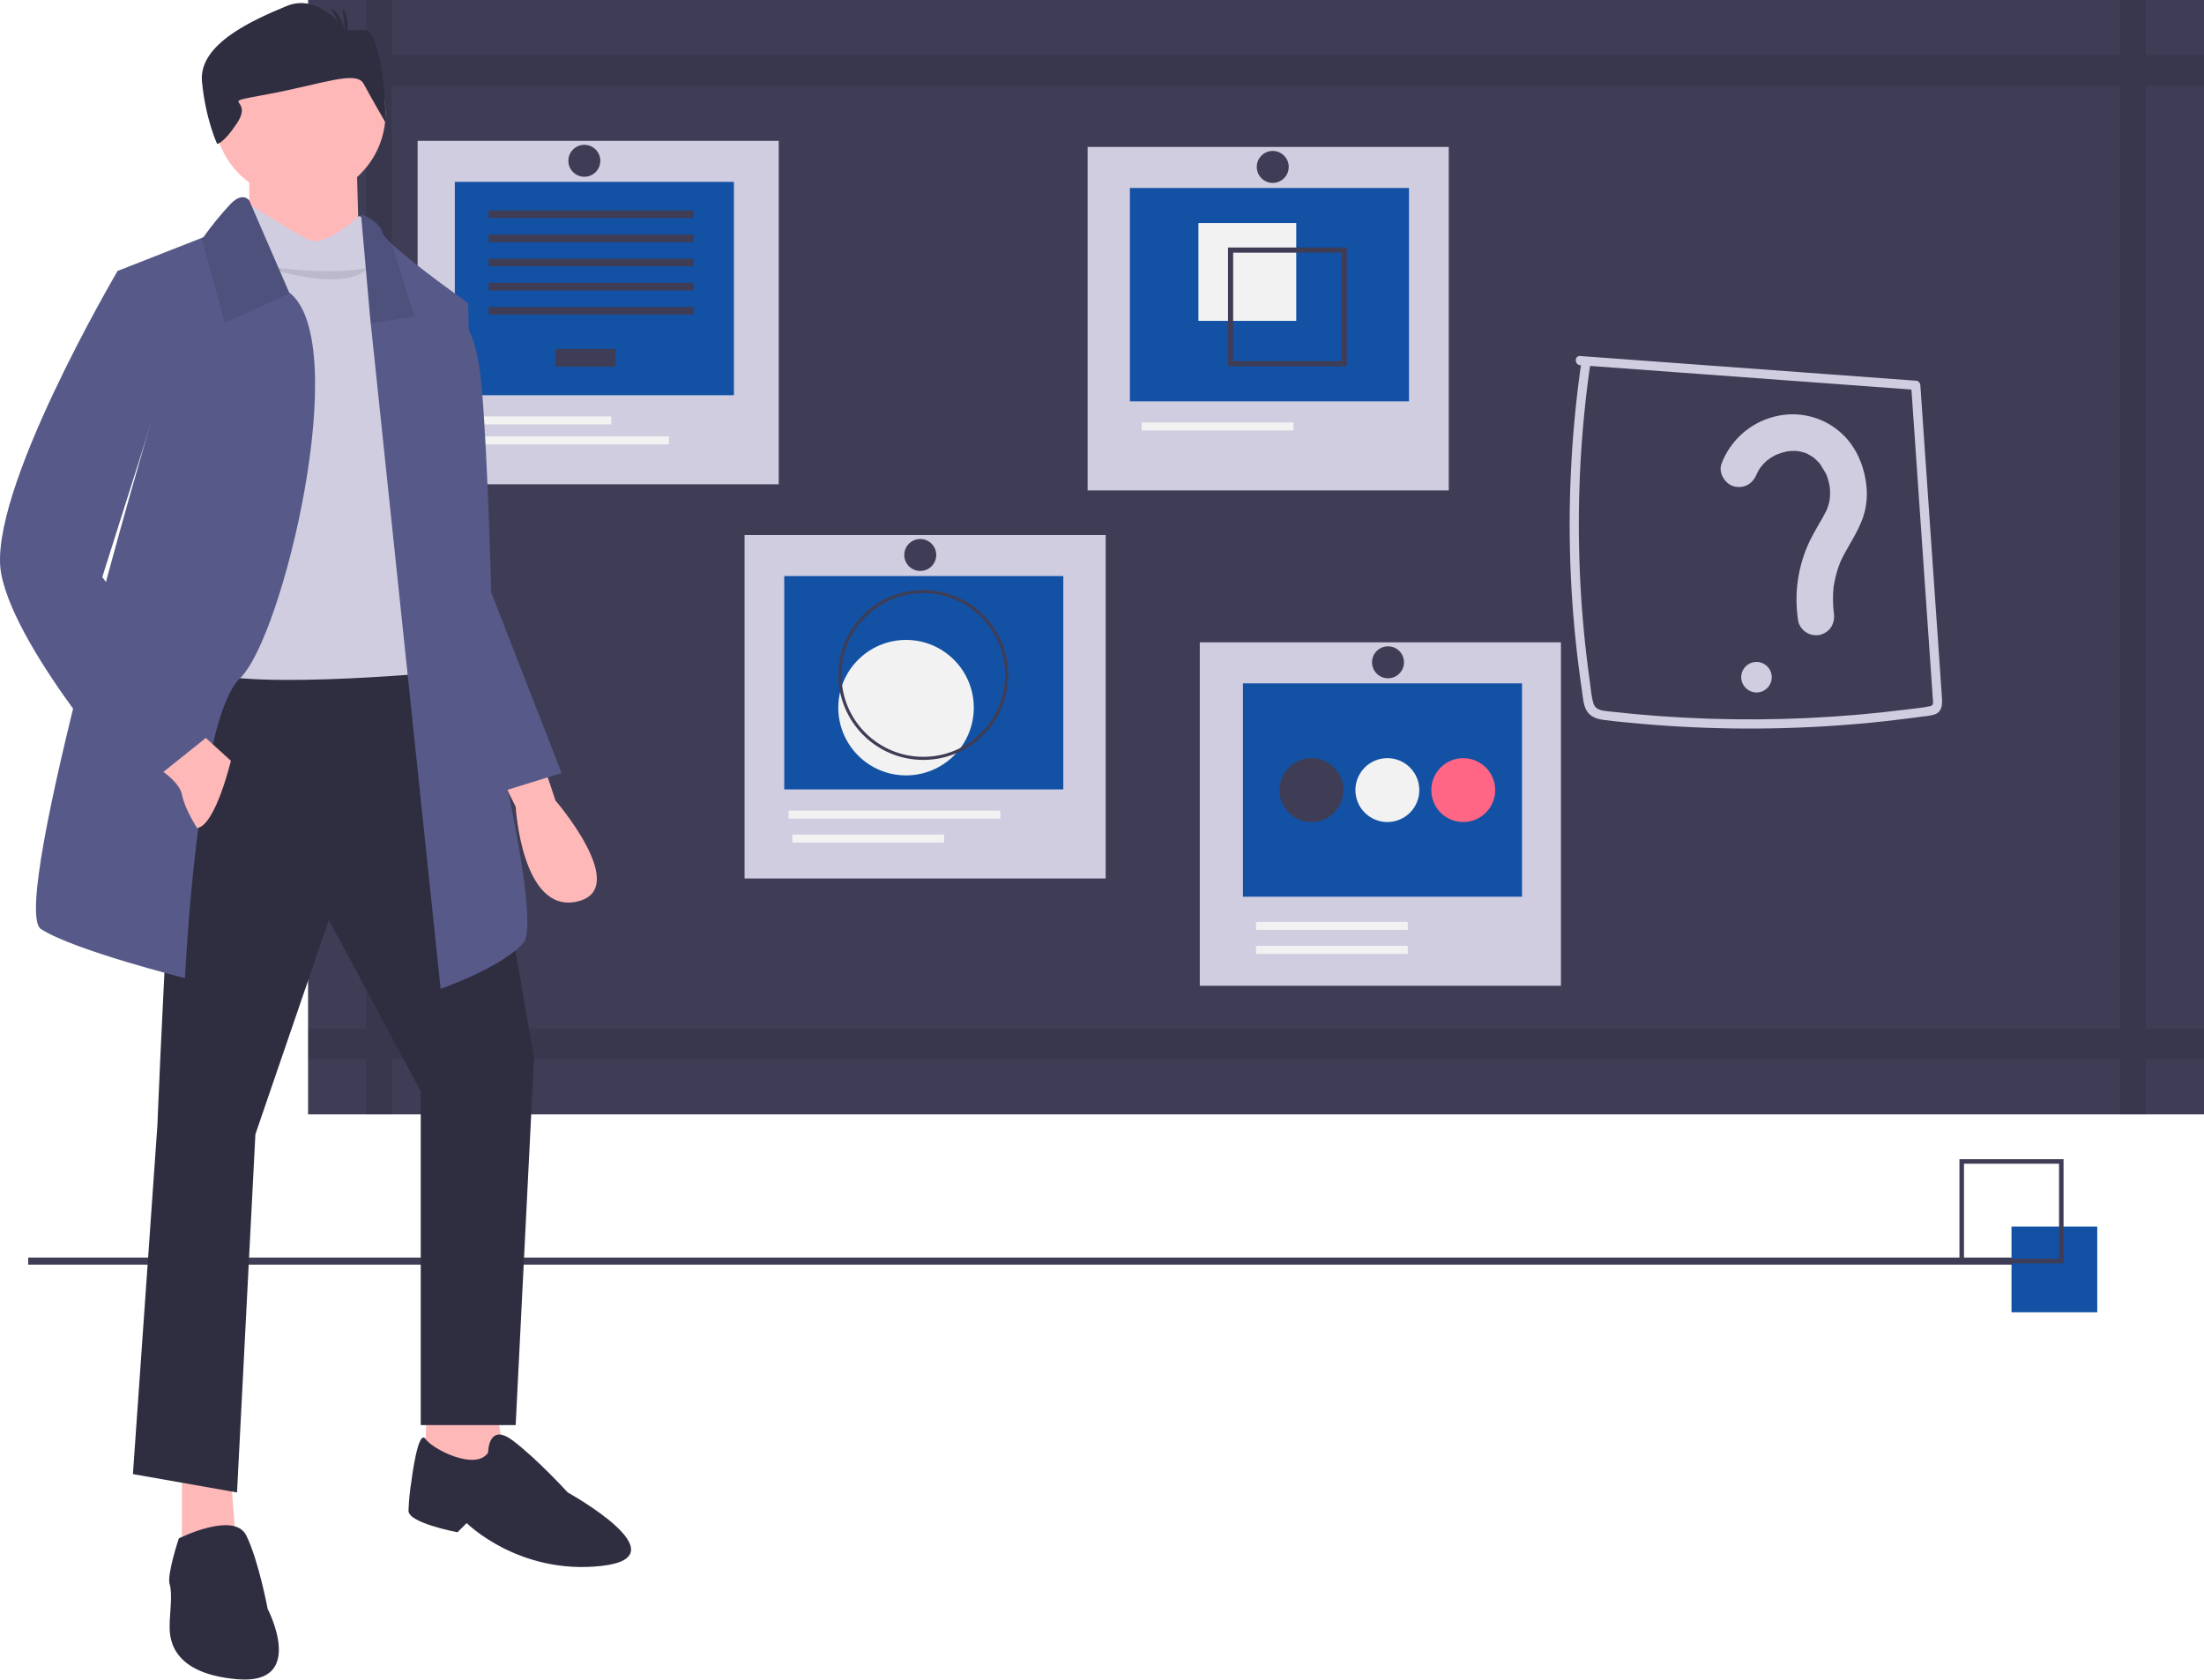
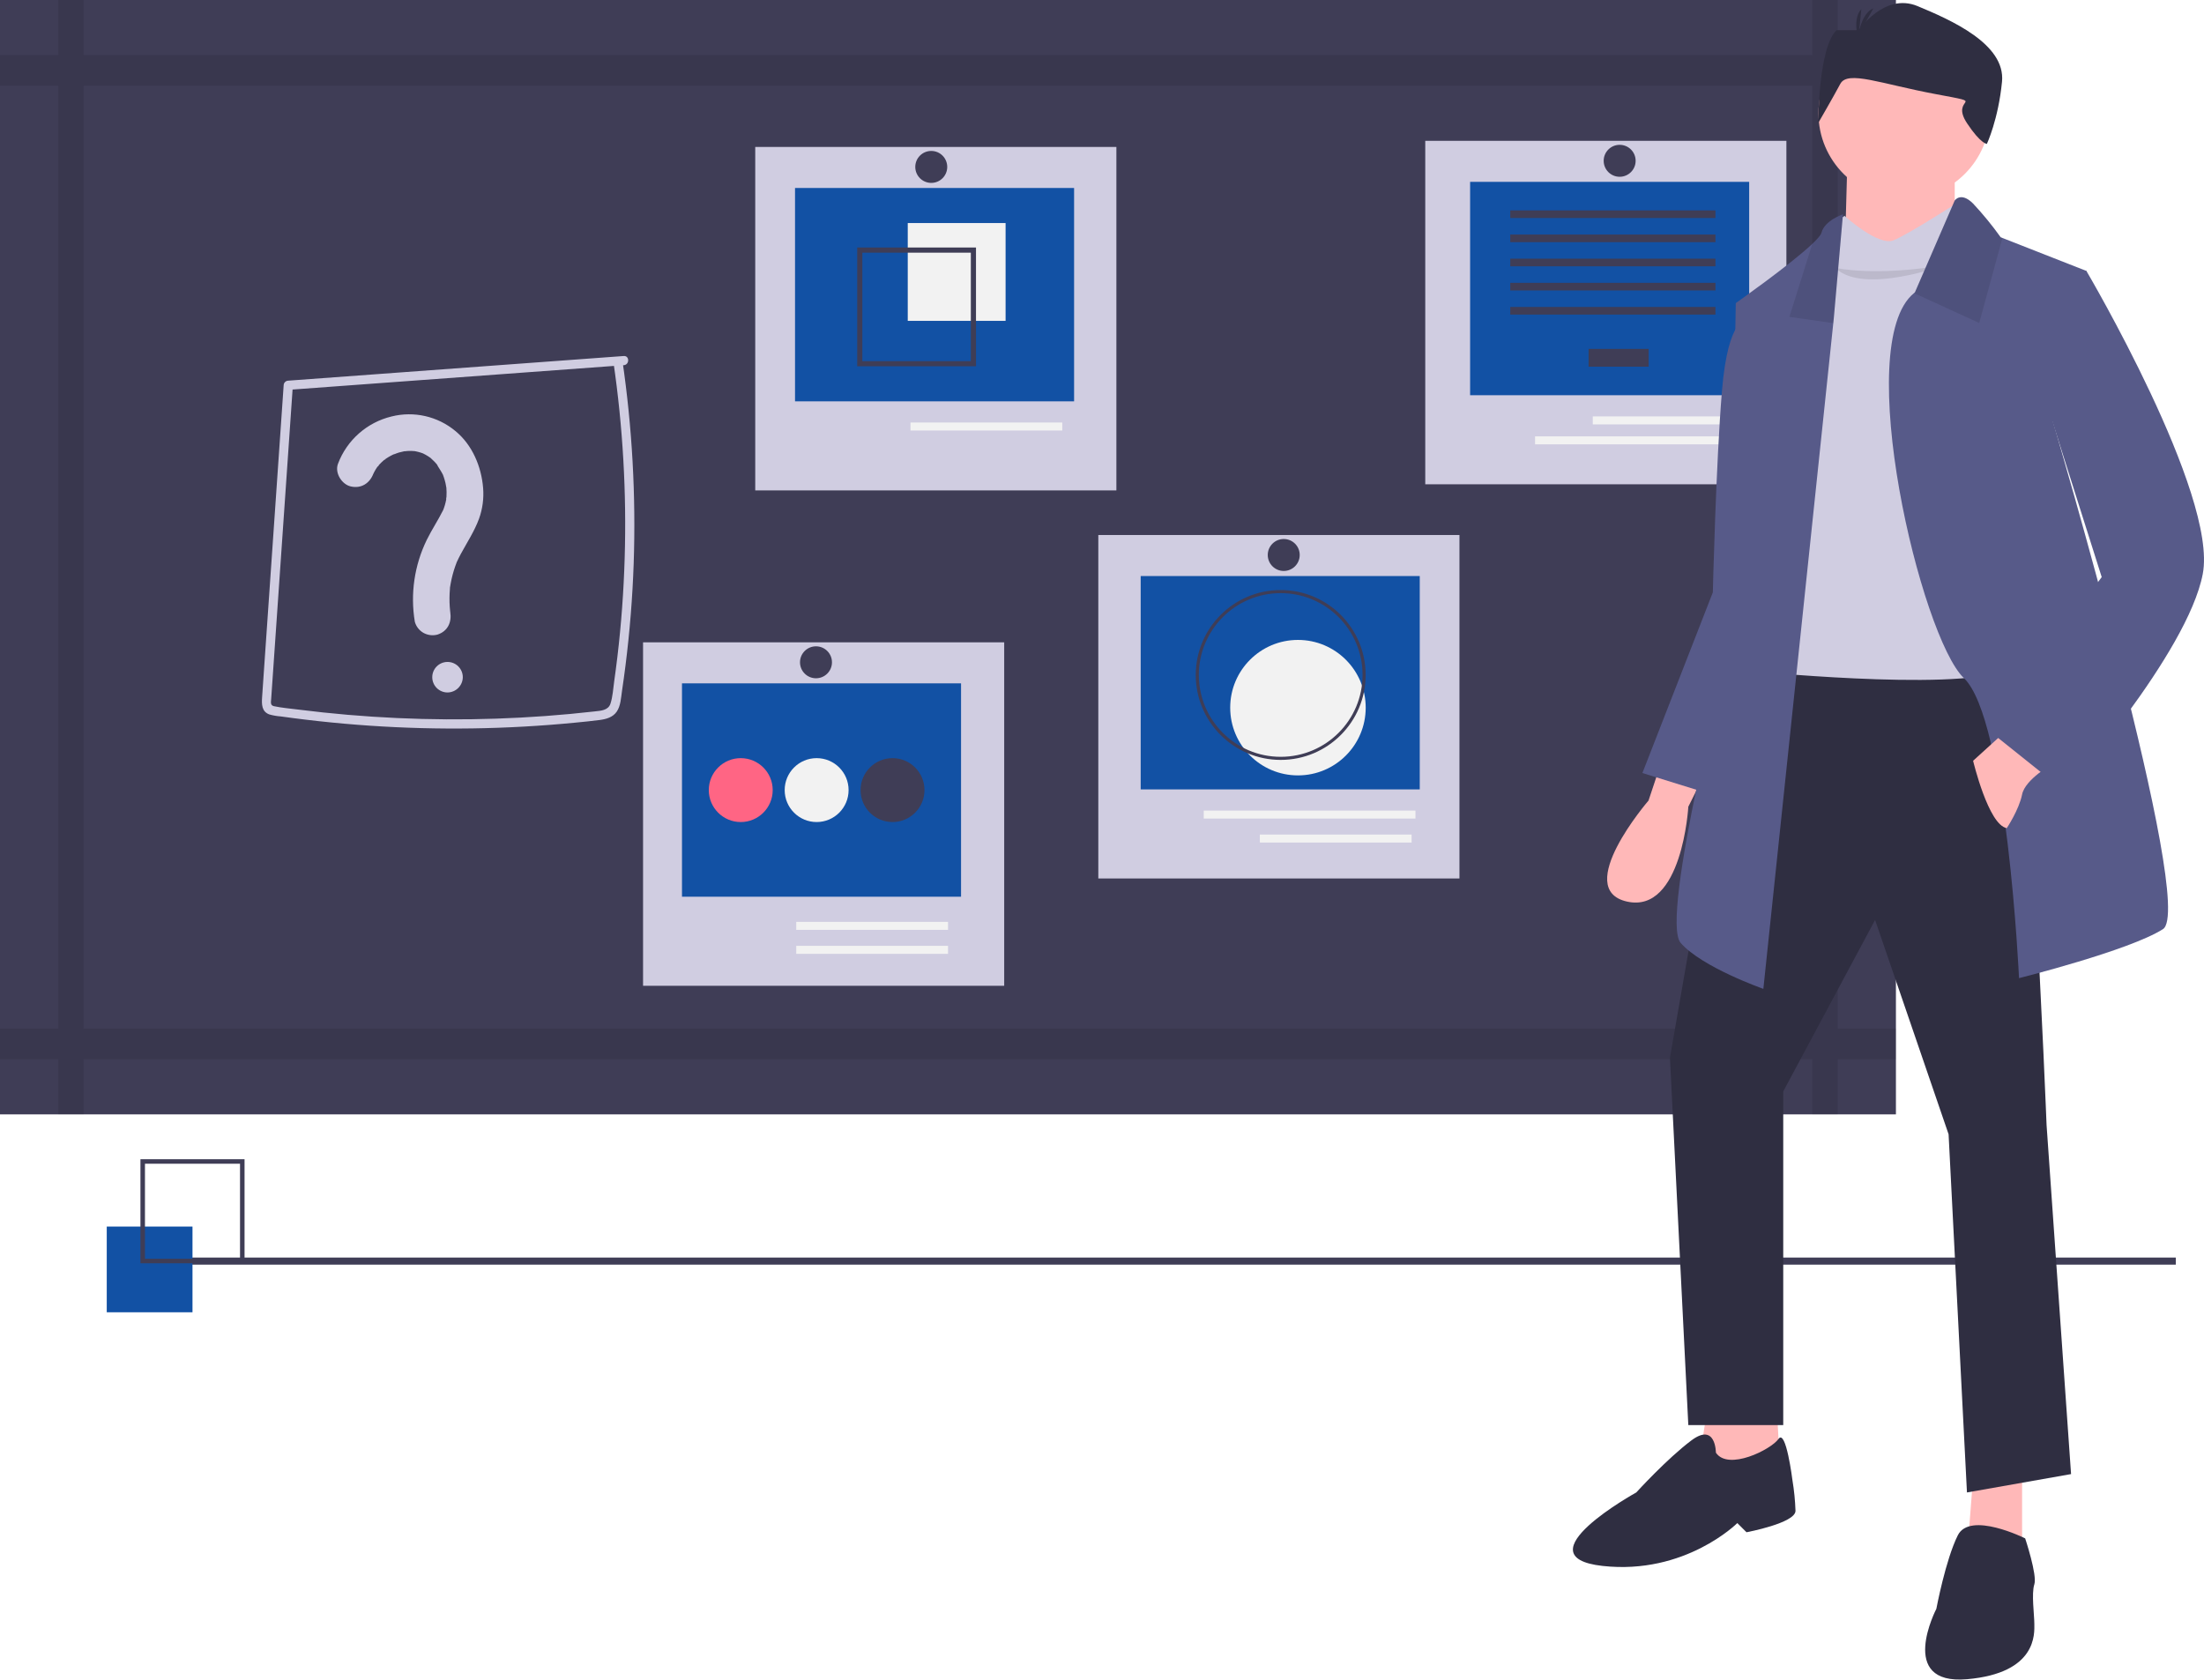
- <svg xmlns="http://www.w3.org/2000/svg" width="865.916" height="660" viewBox="0 0 865.916 660">
+ <svg xmlns="http://www.w3.org/2000/svg" id="prefix__undraw_quiz_nlyh" width="865.916" height="660" viewBox="0 0 865.916 660">
  <defs>
    <style>
            .prefix__cls-1{fill:#3f3d56}.prefix__cls-2{opacity:.1}.prefix__cls-3{fill:#d0cde1}.prefix__cls-4{fill:#1251a4}.prefix__cls-5{fill:#f2f2f2}.prefix__cls-7{fill:#ffb8b8}.prefix__cls-8{fill:#575a89}.prefix__cls-9{fill:#2f2e41}
        </style>
  </defs>
-   <g id="prefix__undraw_quiz_nlyh" transform="translate(121.038)">
-     <path id="prefix__Rectangle_44" d="M0 0H785.452V2.785H0z" class="prefix__cls-1" data-name="Rectangle 44" transform="translate(-109.962 494.17)" />
-     <path id="prefix__Rectangle_45" d="M0 0H744.877V437.904H0z" class="prefix__cls-1" data-name="Rectangle 45" />
-     <path id="prefix__Path_5895" d="M826.428 153.685v-12.03h-22.9V120h-9.959v21.655H114.413V120h-9.959v21.655h-22.9v12.03h22.9v370.534h-22.9v12.03h22.9V557.9h9.958v-21.651h679.153V557.9h9.958v-21.651h22.9v-12.03h-22.9V153.685zm-32.862 370.534H114.413V153.685h679.152z" class="prefix__cls-2" data-name="Path 5895" transform="translate(-81.551 -120)" />
-     <path id="prefix__Rectangle_46" d="M0 0H141.887V134.967H0z" class="prefix__cls-3" data-name="Rectangle 46" transform="translate(306.267 57.745)" />
-     <path id="prefix__Rectangle_47" d="M0 0H109.64V83.842H0z" class="prefix__cls-4" data-name="Rectangle 47" transform="translate(322.885 73.869)" />
-     <path id="prefix__Rectangle_48" d="M0 0H38.437V38.437H0z" class="prefix__cls-5" data-name="Rectangle 48" transform="translate(349.798 87.648)" />
-     <path id="prefix__Path_5896" d="M534.253 217.259v46.674h46.674v-46.674zm44.647 44.649h-42.622v-42.624H578.9z" class="prefix__cls-1" data-name="Path 5896" transform="translate(-172.827 -120)" />
-     <path id="prefix__Rectangle_49" d="M0 0H59.637V3.139H0z" class="prefix__cls-5" data-name="Rectangle 49" transform="translate(327.526 166.033)" />
-     <circle id="prefix__Ellipse_39" cx="6.278" cy="6.278" r="6.278" class="prefix__cls-1" data-name="Ellipse 39" transform="translate(372.725 59.315)" />
-     <path id="prefix__Rectangle_50" d="M0 0H141.887V134.967H0z" class="prefix__cls-3" data-name="Rectangle 50" transform="translate(350.344 252.409)" />
-     <path id="prefix__Rectangle_51" d="M0 0H109.64V83.842H0z" class="prefix__cls-4" data-name="Rectangle 51" transform="translate(367.296 268.532)" />
-     <path id="prefix__Rectangle_52" d="M0 0H59.637V3.139H0z" class="prefix__cls-5" data-name="Rectangle 52" transform="translate(372.41 362.266)" />
-     <path id="prefix__Rectangle_53" d="M0 0H59.637V3.139H0z" class="prefix__cls-5" data-name="Rectangle 53" transform="translate(372.41 371.682)" />
-     <circle id="prefix__Ellipse_40" cx="12.555" cy="12.555" r="12.555" class="prefix__cls-1" data-name="Ellipse 40" transform="translate(381.663 297.921)" />
-     <circle id="prefix__Ellipse_41" cx="12.555" cy="12.555" r="12.555" class="prefix__cls-5" data-name="Ellipse 41" transform="translate(411.478 297.921)" />
-     <circle id="prefix__Ellipse_42" cx="12.555" cy="12.555" r="12.555" data-name="Ellipse 42" transform="translate(441.293 297.921)" style="fill:#ff6584" />
-     <circle id="prefix__Ellipse_43" cx="6.278" cy="6.278" r="6.278" class="prefix__cls-1" data-name="Ellipse 43" transform="translate(418.013 253.978)" />
-     <path id="prefix__Rectangle_54" d="M0 0H141.887V134.967H0z" class="prefix__cls-3" data-name="Rectangle 54" transform="translate(171.483 210.238)" />
-     <path id="prefix__Rectangle_55" d="M0 0H109.64V83.842H0z" class="prefix__cls-4" data-name="Rectangle 55" transform="translate(187.079 226.362)" />
-     <circle id="prefix__Ellipse_44" cx="26.619" cy="26.619" r="26.619" class="prefix__cls-5" data-name="Ellipse 44" transform="translate(208.313 251.463)" />
-     <path id="prefix__Path_5897" d="M387.141 418.614a33.374 33.374 0 1 1 33.374-33.374 33.374 33.374 0 0 1-33.374 33.374zm0-65.534a32.16 32.16 0 1 0 32.16 32.16 32.16 32.16 0 0 0-32.16-32.16z" class="prefix__cls-1" data-name="Path 5897" transform="translate(-145.43 -120)" />
-     <path id="prefix__Rectangle_56" d="M0 0H59.637V3.139H0z" class="prefix__cls-5" data-name="Rectangle 56" transform="translate(190.274 327.943)" />
-     <path id="prefix__Rectangle_57" d="M0 0H83.177V3.139H0z" class="prefix__cls-5" data-name="Rectangle 57" transform="translate(188.771 318.526)" />
-     <circle id="prefix__Ellipse_45" cx="6.278" cy="6.278" r="6.278" class="prefix__cls-1" data-name="Ellipse 45" transform="translate(234.24 211.807)" />
-     <path id="prefix__Rectangle_58" d="M0 0H141.887V134.967H0z" class="prefix__cls-3" data-name="Rectangle 58" transform="translate(43.031 55.34)" />
-     <path id="prefix__Rectangle_59" d="M0 0H109.64V83.842H0z" class="prefix__cls-4" data-name="Rectangle 59" transform="translate(57.655 71.463)" />
-     <path id="prefix__Rectangle_60" d="M0 0H23.587V6.99H0z" class="prefix__cls-1" data-name="Rectangle 60" transform="translate(97.155 137.099)" />
-     <path id="prefix__Rectangle_61" d="M0 0H80.617V2.996H0z" class="prefix__cls-1" data-name="Rectangle 61" transform="translate(70.905 82.679)" />
-     <path id="prefix__Rectangle_62" d="M0 0H80.617V2.996H0z" class="prefix__cls-1" data-name="Rectangle 62" transform="translate(70.905 92.165)" />
-     <path id="prefix__Rectangle_63" d="M0 0H80.617V2.996H0z" class="prefix__cls-1" data-name="Rectangle 63" transform="translate(70.905 101.651)" />
-     <path id="prefix__Rectangle_64" d="M0 0H80.617V2.996H0z" class="prefix__cls-1" data-name="Rectangle 64" transform="translate(70.905 111.137)" />
-     <path id="prefix__Rectangle_65" d="M0 0H80.617V2.996H0z" class="prefix__cls-1" data-name="Rectangle 65" transform="translate(70.905 120.623)" />
-     <path id="prefix__Rectangle_66" d="M0 0H59.637V3.139H0z" class="prefix__cls-5" data-name="Rectangle 66" transform="translate(59.469 163.627)" />
-     <path id="prefix__Rectangle_67" d="M0 0H83.177V3.139H0z" class="prefix__cls-5" data-name="Rectangle 67" transform="translate(58.598 171.474)" />
-     <circle id="prefix__Ellipse_46" cx="6.278" cy="6.278" r="6.278" class="prefix__cls-1" data-name="Ellipse 46" transform="translate(102.263 56.909)" />
-     <path id="prefix__Path_5898" d="M736.341 263.51l102.759 7.55 29.06 2.135-1.8-1.8 5.457 78.941 2.729 39.47c.11 1.595.223 3.189.331 4.784.089 1.326.454 2.6-1.116 2.931-3.123.651-6.375.922-9.539 1.321q-9.647 1.217-19.337 2.049a490.067 490.067 0 0 1-77.7.487q-9.7-.71-19.361-1.808c-2.4-.272-5.37-.374-6.245-3.061-.9-2.77-1.057-5.919-1.465-8.794q-2.725-19.208-3.714-38.614a443.058 443.058 0 0 1 2.73-77.258q.581-4.707 1.269-9.4c.331-2.272-3.146-3.253-3.48-.959a446.738 446.738 0 0 0-4.459 80q.7 20.072 3.214 40.026.636 5.04 1.381 10.065c.4 2.666.494 5.809 2.08 8.1 1.531 2.21 4.1 2.919 6.627 3.256 3.215.429 6.452.736 9.679 1.051a489.831 489.831 0 0 0 80.634 1.193q10.142-.687 20.25-1.794 4.979-.546 9.946-1.194 2.431-.317 4.86-.656a22.371 22.371 0 0 0 4.467-.778c3.041-1.1 3.04-4.029 2.851-6.763l-.7-10.167-1.406-20.333-5.664-81.931-.7-10.167a1.858 1.858 0 0 0-1.8-1.8L765.4 262.036l-29.06-2.135c-2.317-.17-2.306 3.44 0 3.609z" class="prefix__cls-3" data-name="Path 5898" transform="translate(-236.542 -120)" />
-     <path id="prefix__Path_5899" d="M780.378 306.118c.519-1.378-.786 1.59-.131.277.174-.349.337-.7.521-1.045a19.933 19.933 0 0 1 1.22-1.982c.443-.634 1.116-.879-.194.224a9.444 9.444 0 0 0 .76-.881 22.2 22.2 0 0 1 1.952-1.892c.495-.425 1.431-.786-.244.154.331-.186.639-.464.955-.677q.974-.655 2.008-1.212.517-.279 1.047-.532c.6-.287 1.6-.385-.29.1.811-.208 1.6-.591 2.407-.822q1.034-.294 2.091-.494c.629-.119 1.772-.029-.378.02.384-.009.778-.083 1.162-.109a21.942 21.942 0 0 1 2.329-.035c.388.015.773.053 1.161.077 1.287.077-1.947-.357 0 .014a19.661 19.661 0 0 1 2.259.57 8.61 8.61 0 0 0 1.105.388l-1-.43q.367.16.728.334a20.085 20.085 0 0 1 2.08 1.163c.334.213.653.445.98.668 1.027.7-1.377-1.176.08.1q.741.65 1.422 1.365.409.429.795.879c.433.5.764 1.426-.139-.226.827 1.511 1.86 2.882 2.639 4.441.664 1.329-.605-1.651-.1-.252.136.377.282.75.411 1.13q.385 1.141.665 2.314c.187.783.278 1.583.45 2.366-.473-2.157-.127-.909-.081-.323q.064.8.077 1.6.016 1-.049 2c-.025.391-.113.806-.108 1.2-.027-2.025.147-1.016.021-.336a22.673 22.673 0 0 1-.56 2.334q-.172.577-.374 1.143-.18.5-.38 1 .582-1.355.093-.258c-1.993 3.987-4.477 7.7-6.437 11.7a53.4 53.4 0 0 0-4.68 32.162 7.222 7.222 0 0 0 3.317 4.314 7.371 7.371 0 0 0 5.562.728c4.069-1.317 5.668-4.869 5.041-8.879-.221-1.413.116 1.26-.029-.163-.062-.61-.124-1.219-.167-1.831q-.129-1.834-.105-3.674.02-1.576.152-3.148a9.327 9.327 0 0 1 .19-1.829s-.232 1.451-.075.618c.065-.344.111-.692.173-1.036a44.584 44.584 0 0 1 1.792-6.854c.173-.5.363-.986.545-1.478.482-1.3-.5 1.044.081-.215.52-1.123 1.057-2.231 1.649-3.318 2.485-4.565 5.3-8.842 7.106-13.752a28.855 28.855 0 0 0 1.6-12.03c-.67-8.419-4.239-16.96-10.892-22.411a28.408 28.408 0 0 0-25.1-5.719 30.007 30.007 0 0 0-21.041 18.62c-1.333 3.54 1.479 8.068 5.041 8.879 4.106.935 7.452-1.251 8.879-5.041z" class="prefix__cls-3" data-name="Path 5899" transform="translate(-211.15 -120)" />
-     <path id="prefix__Path_5900" d="M805.6 392.116a6 6 0 1 0-6-6 6.068 6.068 0 0 0 6 6z" class="prefix__cls-3" data-name="Path 5900" transform="translate(-236.542 -120)" />
-     <path id="prefix__Rectangle_68" d="M0 0H33.685V33.685H0z" class="prefix__cls-4" data-name="Rectangle 68" transform="translate(669.251 481.99)" />
-     <path id="prefix__Path_5901" d="M134.574 616.426h40.9v-40.9h-40.9zm39.125-1.778h-37.346V577.3H173.7z" class="prefix__cls-1" data-name="Path 5901" transform="translate(514.225 -120)" />
-     <g id="prefix__Group_583" data-name="Group 583" transform="translate(-121.038 1.203)">
-       <path id="prefix__Path_5902" d="M900.8 420.156l4.812 14.436s30.076 34.888 8.421 39.7S889.968 437 889.968 437l-6.015-12.03z" class="prefix__cls-7" data-name="Path 5902" transform="translate(-687.37 -121.203)" />
-       <path id="prefix__Path_5903" d="M908.635 245.717s7.218-1.2 9.624 27.67 3.609 79.4 3.609 79.4l27.67 70.979-34.888 10.827-16.842-80.6z" class="prefix__cls-8" data-name="Path 5903" transform="translate(-728.895 -121.203)" />
-       <path id="prefix__Path_5904" d="M866.785 555.2l3.609 22.858h-32.482l1.2-22.858z" class="prefix__cls-7" data-name="Path 5904" transform="translate(-671.405 -1.203)" />
-       <path id="prefix__Path_5905" d="M963.026 580.463l2.407 31.279-21.655 2.406v-36.091z" class="prefix__cls-7" data-name="Path 5905" transform="translate(-872.31 -1.203)" />
-       <path id="prefix__Path_5906" d="M1038.561 376.847l27.67 158.8-7.218 144.364h-37.294v-131.13l-36.091-67.37-28.872 84.212-7.218 140.755-40.9-7.218 9.621-137.146s7.218-182.861 14.436-185.267 105.866 0 105.866 0z" class="prefix__cls-9" data-name="Path 5906" transform="translate(-856.415 -121.203)" />
-       <path id="prefix__Path_5907" d="M901.791 690.839s0-12.03 9.624-4.812 21.655 20.451 21.655 20.451 45.715 25.264 13.233 28.873-52.933-16.842-52.933-16.842l-3.609 3.609s-19.248-3.609-19.248-8.421a92.885 92.885 0 0 1 1.2-12.03s2.53-20.406 5.476-16.218 19.79 12.608 24.602 5.39z" class="prefix__cls-9" data-name="Path 5907" transform="translate(-710.021 -121.203)" />
-       <path id="prefix__Path_5908" d="M1012.7 724.523s21.655-10.827 26.467-1.2 8.421 28.873 8.421 28.873 15.643 30.076-12.028 27.67-26.467-18.046-26.467-21.655 1.2-12.03 0-15.639 3.607-18.049 3.607-18.049z" class="prefix__cls-9" data-name="Path 5908" transform="translate(-942.435 -121.203)" />
-       <circle id="prefix__Ellipse_47" cx="33.685" cy="33.685" r="33.685" class="prefix__cls-7" data-name="Ellipse 47" transform="translate(84.1 9.624)" />
-       <path id="prefix__Path_5909" d="M937.763 60.753l1.2 43.309-43.309-3.609v-39.7z" class="prefix__cls-7" data-name="Path 5909" transform="translate(-797.722 -1.203)" />
-       <path id="prefix__Path_5910" d="M964.88 198.8s20.451 13.233 26.467 15.639 19.248-9.624 19.248-9.624 3.609 2.406 3.609 4.812 2.406 12.03 2.406 12.03l28.87 95.039-2.406 67.37s-87.821 8.421-97.446-2.406 4.812-166.018 4.812-166.018z" class="prefix__cls-3" data-name="Path 5910" transform="translate(-869.349 -121.203)" />
-       <path id="prefix__Path_5911" d="M973.6 224.062s32.482 12.03 43.309 1.2c.003.003-15.636 3.612-43.309-1.2z" class="prefix__cls-2" data-name="Path 5911" transform="translate(-872.059 -121.203)" />
-       <path id="prefix__Path_5912" d="M996.669 485.12c13.233 8.421 56.542 19.249 56.542 19.249s4.728-101.837 21.655-117.9c16.83-15.988 44.308-131.251 19.6-151.293a3.692 3.692 0 0 0-.349-.289l-15.642-36.087s-2.406-3.609-7.218 1.2a131.371 131.371 0 0 0-10.827 13.233l-.686.277-33 12.957 13.233 58.949S983.429 476.7 996.669 485.12z" class="prefix__cls-8" data-name="Path 5912" transform="translate(-980.537 -121.203)" />
-       <path id="prefix__Path_5913" d="M1004.53 213.512l9.107 33.408 25.613-11.742a3.71 3.71 0 0 0-.349-.289l-15.639-36.089s-2.406-3.609-7.218 1.2a131.36 131.36 0 0 0-10.827 13.233z" class="prefix__cls-2" data-name="Path 5913" transform="translate(-925.329 -121.203)" />
-       <path id="prefix__Path_5914" d="M911.251 204.212l3.609 40.9.192 1.865 27.477 261.6s24.061-8.421 32.482-18.046-19.248-116.691-19.248-116.691l-2.406-134.74s-21.342-15.026-30.064-23.279c-2.045-1.925-3.393-3.477-3.621-4.391-1.203-4.812-8.421-7.218-8.421-7.218z" class="prefix__cls-8" data-name="Path 5914" transform="translate(-769.406 -121.203)" />
-       <path id="prefix__Path_5915" d="M955.553 204.212l3.609 40.9.192 1.865 17.252-2.466-9.006-28.69c-2.045-1.925-3.393-3.477-3.621-4.391-1.208-4.812-8.426-7.218-8.426-7.218z" class="prefix__cls-2" data-name="Path 5915" transform="translate(-813.708 -121.203)" />
-       <path id="prefix__Path_5916" d="M1045.782 406.923l13.233 12.03s-6.015 25.264-13.233 26.467c0 0-4.812-7.218-6.015-13.233s-12.03-12.03-12.03-12.03z" class="prefix__cls-7" data-name="Path 5916" transform="translate(-968.301 -121.203)" />
-       <path id="prefix__Path_5917" d="M1095.594 224.062l-15.639 2.406s-51.73 87.821-45.715 119.1 54.136 85.415 54.136 85.415l30.076-24.061-44.512-60.152 22.855-72.181z" class="prefix__cls-8" data-name="Path 5917" transform="translate(-1033.752 -121.203)" />
-       <path id="prefix__Path_5918" d="M1039.164 168.3s0-29.707-7.219-36.458h-8.663s-10.107-14.853-23.1-9.452-34.651 14.853-33.207 29.707 5.947 24.45 5.947 24.45 2.406 0 7.769-8.075c7.166-10.79-9.385-7.427 12.272-11.477s34.651-9.452 37.538-4.051 8.663 15.356 8.663 15.356z" class="prefix__cls-9" data-name="Path 5918" transform="translate(-887.619 -121.203)" />
-       <path id="prefix__Path_5919" d="M988.548 133.854s-1.154-8.682-5.9-10.551z" class="prefix__cls-9" data-name="Path 5919" transform="translate(-852.742 -121.203)" />
-       <path id="prefix__Path_5920" d="M983.033 135.64s2.41-8.42-1.2-12.031z" class="prefix__cls-9" data-name="Path 5920" transform="translate(-847.206 -121.203)" />
-     </g>
+   <path id="prefix__Rectangle_44" d="M0 0H785.452V2.785H0z" class="prefix__cls-1" data-name="Rectangle 44" transform="translate(69.387 494.17)" />
+   <path id="prefix__Rectangle_45" d="M0 0H744.877V437.904H0z" class="prefix__cls-1" data-name="Rectangle 45" />
+   <path id="prefix__Path_5895" d="M81.551 153.685v-12.03h22.9V120h9.959v21.655h679.156V120h9.959v21.655h22.9v12.03h-22.9v370.534h22.9v12.03h-22.9V557.9h-9.958v-21.651H114.414V557.9h-9.958v-21.651h-22.9v-12.03h22.9V153.685zm32.862 370.534h679.153V153.685H114.414z" class="prefix__cls-2" data-name="Path 5895" transform="translate(-81.551 -120)" />
+   <path id="prefix__Rectangle_46" d="M0 0H141.887V134.967H0z" class="prefix__cls-3" data-name="Rectangle 46" transform="translate(296.723 57.745)" />
+   <path id="prefix__Rectangle_47" d="M0 0H109.64V83.842H0z" class="prefix__cls-4" data-name="Rectangle 47" transform="translate(312.353 73.869)" />
+   <path id="prefix__Rectangle_48" d="M0 0H38.437V38.437H0z" class="prefix__cls-5" data-name="Rectangle 48" transform="translate(356.642 87.648)" />
+   <path id="prefix__Path_5896" d="M580.927 217.259v46.674h-46.674v-46.674zm-44.649 44.649H578.9v-42.624h-42.623z" class="prefix__cls-1" data-name="Path 5896" transform="translate(-197.475 -120)" />
+   <path id="prefix__Rectangle_49" d="M0 0H59.637V3.139H0z" class="prefix__cls-5" data-name="Rectangle 49" transform="translate(357.714 166.033)" />
+   <circle id="prefix__Ellipse_39" cx="6.278" cy="6.278" r="6.278" class="prefix__cls-1" data-name="Ellipse 39" transform="translate(359.597 59.315)" />
+   <path id="prefix__Rectangle_50" d="M0 0H141.887V134.967H0z" class="prefix__cls-3" data-name="Rectangle 50" transform="translate(252.646 252.409)" />
+   <path id="prefix__Rectangle_51" d="M0 0H109.64V83.842H0z" class="prefix__cls-4" data-name="Rectangle 51" transform="translate(267.941 268.532)" />
+   <path id="prefix__Rectangle_52" d="M0 0H59.637V3.139H0z" class="prefix__cls-5" data-name="Rectangle 52" transform="translate(312.83 362.266)" />
+   <path id="prefix__Rectangle_53" d="M0 0H59.637V3.139H0z" class="prefix__cls-5" data-name="Rectangle 53" transform="translate(312.83 371.682)" />
+   <circle id="prefix__Ellipse_40" cx="12.555" cy="12.555" r="12.555" class="prefix__cls-1" data-name="Ellipse 40" transform="translate(338.104 297.921)" />
+   <circle id="prefix__Ellipse_41" cx="12.555" cy="12.555" r="12.555" class="prefix__cls-5" data-name="Ellipse 41" transform="translate(308.289 297.921)" />
+   <circle id="prefix__Ellipse_42" cx="12.555" cy="12.555" r="12.555" data-name="Ellipse 42" transform="translate(278.474 297.921)" style="fill:#ff6584" />
+   <circle id="prefix__Ellipse_43" cx="6.278" cy="6.278" r="6.278" class="prefix__cls-1" data-name="Ellipse 43" transform="translate(314.31 253.978)" />
+   <path id="prefix__Rectangle_54" d="M0 0H141.887V134.967H0z" class="prefix__cls-3" data-name="Rectangle 54" transform="translate(431.508 210.238)" />
+   <path id="prefix__Rectangle_55" d="M0 0H109.64V83.842H0z" class="prefix__cls-4" data-name="Rectangle 55" transform="translate(448.158 226.362)" />
+   <circle id="prefix__Ellipse_44" cx="26.619" cy="26.619" r="26.619" class="prefix__cls-5" data-name="Ellipse 44" transform="translate(483.326 251.463)" />
+   <path id="prefix__Path_5897" d="M387.141 418.614a33.374 33.374 0 1 0-33.374-33.374 33.374 33.374 0 0 0 33.374 33.374zm0-65.534a32.16 32.16 0 1 1-32.16 32.16 32.16 32.16 0 0 1 32.16-32.16z" class="prefix__cls-1" data-name="Path 5897" transform="translate(116.025 -120)" />
+   <path id="prefix__Rectangle_56" d="M0 0H59.637V3.139H0z" class="prefix__cls-5" data-name="Rectangle 56" transform="translate(494.967 327.943)" />
+   <path id="prefix__Rectangle_57" d="M0 0H83.177V3.139H0z" class="prefix__cls-5" data-name="Rectangle 57" transform="translate(472.929 318.526)" />
+   <circle id="prefix__Ellipse_45" cx="6.278" cy="6.278" r="6.278" class="prefix__cls-1" data-name="Ellipse 45" transform="translate(498.082 211.807)" />
+   <path id="prefix__Rectangle_58" d="M0 0H141.887V134.967H0z" class="prefix__cls-3" data-name="Rectangle 58" transform="translate(559.959 55.339)" />
+   <path id="prefix__Rectangle_59" d="M0 0H109.64V83.842H0z" class="prefix__cls-4" data-name="Rectangle 59" transform="translate(577.582 71.463)" />
+   <path id="prefix__Rectangle_60" d="M0 0H23.587V6.99H0z" class="prefix__cls-1" data-name="Rectangle 60" transform="translate(624.136 137.099)" />
+   <path id="prefix__Rectangle_61" d="M0 0H80.617V2.996H0z" class="prefix__cls-1" data-name="Rectangle 61" transform="translate(593.356 82.679)" />
+   <path id="prefix__Rectangle_62" d="M0 0H80.617V2.996H0z" class="prefix__cls-1" data-name="Rectangle 62" transform="translate(593.356 92.165)" />
+   <path id="prefix__Rectangle_63" d="M0 0H80.617V2.996H0z" class="prefix__cls-1" data-name="Rectangle 63" transform="translate(593.356 101.651)" />
+   <path id="prefix__Rectangle_64" d="M0 0H80.617V2.996H0z" class="prefix__cls-1" data-name="Rectangle 64" transform="translate(593.356 111.137)" />
+   <path id="prefix__Rectangle_65" d="M0 0H80.617V2.996H0z" class="prefix__cls-1" data-name="Rectangle 65" transform="translate(593.356 120.623)" />
+   <path id="prefix__Rectangle_66" d="M0 0H59.637V3.139H0z" class="prefix__cls-5" data-name="Rectangle 66" transform="translate(625.771 163.627)" />
+   <path id="prefix__Rectangle_67" d="M0 0H83.177V3.139H0z" class="prefix__cls-5" data-name="Rectangle 67" transform="translate(603.102 171.474)" />
+   <circle id="prefix__Ellipse_46" cx="6.278" cy="6.278" r="6.278" class="prefix__cls-1" data-name="Ellipse 46" transform="translate(630.06 56.909)" />
+   <path id="prefix__Path_5898" d="M874.356 263.51L771.6 271.06l-29.06 2.135 1.8-1.8-5.457 78.941-2.727 39.464c-.11 1.595-.223 3.189-.331 4.784-.089 1.326-.454 2.6 1.116 2.931 3.123.651 6.375.922 9.539 1.321q9.647 1.217 19.337 2.049a490.067 490.067 0 0 0 77.7.487q9.7-.71 19.361-1.808c2.4-.272 5.37-.374 6.245-3.061.9-2.77 1.057-5.919 1.465-8.794q2.725-19.208 3.714-38.614a443.058 443.058 0 0 0-2.73-77.258q-.581-4.707-1.269-9.4c-.331-2.272 3.146-3.253 3.48-.959a446.738 446.738 0 0 1 4.459 80q-.7 20.072-3.214 40.026-.636 5.04-1.381 10.065c-.4 2.666-.494 5.809-2.08 8.1-1.531 2.21-4.1 2.919-6.627 3.256-3.215.429-6.452.736-9.679 1.051a489.831 489.831 0 0 1-80.634 1.193q-10.142-.687-20.25-1.794-4.979-.546-9.946-1.194-2.431-.317-4.86-.656a22.371 22.371 0 0 1-4.467-.778c-3.041-1.1-3.04-4.029-2.851-6.763l.7-10.167 1.406-20.333 5.664-81.931.7-10.167a1.858 1.858 0 0 1 1.8-1.8l102.758-7.55 29.06-2.135c2.317-.17 2.306 3.44 0 3.609z" class="prefix__cls-3" data-name="Path 5898" transform="translate(-629.278 -120)" />
+   <path id="prefix__Path_5899" d="M780.378 306.118c.519-1.378-.786 1.59-.131.277.174-.349.337-.7.521-1.045a19.933 19.933 0 0 1 1.22-1.982c.443-.634 1.116-.879-.194.224a9.444 9.444 0 0 0 .76-.881 22.2 22.2 0 0 1 1.952-1.892c.495-.425 1.431-.786-.244.154.331-.186.639-.464.955-.677q.974-.655 2.008-1.212.517-.279 1.047-.532c.6-.287 1.6-.385-.29.1.811-.208 1.6-.591 2.407-.822q1.034-.294 2.091-.494c.629-.119 1.772-.029-.378.02.384-.009.778-.083 1.162-.109a21.942 21.942 0 0 1 2.329-.035c.388.015.773.053 1.161.077 1.287.077-1.947-.357 0 .014a19.661 19.661 0 0 1 2.259.57 8.61 8.61 0 0 0 1.105.388l-1-.43q.367.16.728.334a20.085 20.085 0 0 1 2.08 1.163c.334.213.653.445.98.668 1.027.7-1.377-1.176.08.1q.741.65 1.422 1.365.409.429.795.879c.433.5.764 1.426-.139-.226.827 1.511 1.86 2.882 2.639 4.441.664 1.329-.605-1.651-.1-.252.136.377.282.75.411 1.13q.385 1.141.665 2.314c.187.783.278 1.583.45 2.366-.473-2.157-.127-.909-.081-.323q.064.8.077 1.6.016 1-.049 2c-.025.391-.113.806-.108 1.2-.027-2.025.147-1.016.021-.336a22.673 22.673 0 0 1-.56 2.334q-.172.577-.374 1.143-.18.5-.38 1 .582-1.355.093-.258c-1.993 3.987-4.477 7.7-6.437 11.7a53.4 53.4 0 0 0-4.68 32.162 7.222 7.222 0 0 0 3.317 4.314 7.371 7.371 0 0 0 5.562.728c4.069-1.317 5.668-4.869 5.041-8.879-.221-1.413.116 1.26-.029-.163-.062-.61-.124-1.219-.167-1.831q-.129-1.834-.105-3.674.02-1.576.152-3.148a9.327 9.327 0 0 1 .19-1.829s-.232 1.451-.075.618c.065-.344.111-.692.173-1.036a44.584 44.584 0 0 1 1.792-6.854c.173-.5.363-.986.545-1.478.482-1.3-.5 1.044.081-.215.52-1.123 1.057-2.231 1.649-3.318 2.485-4.565 5.3-8.842 7.106-13.752a28.855 28.855 0 0 0 1.6-12.03c-.67-8.419-4.239-16.96-10.892-22.411a28.408 28.408 0 0 0-25.1-5.719 30.007 30.007 0 0 0-21.041 18.62c-1.333 3.54 1.479 8.068 5.041 8.879 4.106.935 7.452-1.251 8.879-5.041z" class="prefix__cls-3" data-name="Path 5899" transform="translate(-633.671 -120)" />
+   <path id="prefix__Path_5900" d="M805.6 392.116a6 6 0 1 1 6-6 6.068 6.068 0 0 1-6 6z" class="prefix__cls-3" data-name="Path 5900" transform="translate(-629.773 -120)" />
+   <path id="prefix__Rectangle_68" d="M0 0H33.685V33.685H0z" class="prefix__cls-4" data-name="Rectangle 68" transform="translate(41.942 481.99)" />
+   <path id="prefix__Path_5901" d="M175.477 616.426h-40.9v-40.9h40.9zm-39.125-1.778H173.7V577.3h-37.348z" class="prefix__cls-1" data-name="Path 5901" transform="translate(-79.398 -120)" />
+   <g id="prefix__Group_583" data-name="Group 583" transform="translate(617.977 1.203)">
+     <path id="prefix__Path_5902" d="M905.026 420.156l-4.812 14.436s-30.076 34.888-8.421 39.7S915.853 437 915.853 437l6.015-12.03z" class="prefix__cls-7" data-name="Path 5902" transform="translate(-870.513 -121.204)" />
+     <path id="prefix__Path_5903" d="M938.711 245.717s-7.218-1.2-9.624 27.67-3.609 79.4-3.609 79.4l-27.67 70.979 34.892 10.827 16.842-80.6z" class="prefix__cls-8" data-name="Path 5903" transform="translate(-870.513 -121.203)" />
+     <path id="prefix__Path_5904" d="M841.521 555.2l-3.609 22.858h32.482l-1.2-22.858z" class="prefix__cls-7" data-name="Path 5904" transform="translate(-788.962 -1.203)" />
+     <path id="prefix__Path_5905" d="M946.185 580.463l-2.407 31.279 21.655 2.406v-36.091z" class="prefix__cls-7" data-name="Path 5905" transform="translate(-788.962 -1.203)" />
+     <path id="prefix__Path_5906" d="M936.3 376.847l-27.67 158.8 7.218 144.364h37.294v-131.13l36.091-67.37 28.872 84.212 7.218 140.755 40.9-7.218-9.621-137.146s-7.218-182.861-14.436-185.267-105.866 0-105.866 0z" class="prefix__cls-9" data-name="Path 5906" transform="translate(-870.513 -121.203)" />
+     <path id="prefix__Path_5907" d="M926.681 690.839s0-12.03-9.624-4.812-21.657 20.451-21.657 20.451-45.715 25.264-13.233 28.873 52.933-16.843 52.933-16.843l3.609 3.609s19.248-3.609 19.248-8.421a92.885 92.885 0 0 0-1.2-12.03s-2.53-20.406-5.476-16.218-19.788 12.609-24.6 5.391z" class="prefix__cls-9" data-name="Path 5907" transform="translate(-870.513 -121.203)" />
+     <path id="prefix__Path_5908" d="M1048.19 724.523s-21.655-10.827-26.467-1.2-8.421 28.873-8.421 28.873-15.643 30.076 12.028 27.67 26.467-18.046 26.467-21.655-1.2-12.03 0-15.639-3.607-18.049-3.607-18.049z" class="prefix__cls-9" data-name="Path 5908" transform="translate(-870.513 -121.203)" />
+     <circle id="prefix__Ellipse_47" cx="33.685" cy="33.685" r="33.685" class="prefix__cls-7" data-name="Ellipse 47" transform="translate(96.469 9.624)" />
+     <path id="prefix__Path_5909" d="M896.86 60.753l-1.2 43.309 43.309-3.609v-39.7z" class="prefix__cls-7" data-name="Path 5909" transform="translate(-788.962 -1.203)" />
+     <path id="prefix__Path_5910" d="M1022.92 198.8s-20.451 13.233-26.467 15.639-19.248-9.624-19.248-9.624-3.609 2.406-3.609 4.812-2.406 12.03-2.406 12.03L942.32 316.7l2.406 67.37s87.821 8.421 97.446-2.406-4.812-166.018-4.812-166.018z" class="prefix__cls-3" data-name="Path 5910" transform="translate(-870.513 -121.203)" />
+     <path id="prefix__Path_5911" d="M1016.91 224.062s-32.482 12.03-43.309 1.2c-.001.003 15.637 3.612 43.309-1.2z" class="prefix__cls-2" data-name="Path 5911" transform="translate(-870.513 -121.203)" />
+     <path id="prefix__Path_5912" d="M1102.32 485.12c-13.233 8.421-56.542 19.249-56.542 19.249s-4.728-101.837-21.655-117.9c-16.83-15.988-44.308-131.251-19.6-151.293a3.7 3.7 0 0 1 .349-.289l15.639-36.091s2.406-3.609 7.218 1.2a131.369 131.369 0 0 1 10.827 13.233l.686.277 33 12.957-13.233 58.949S1115.56 476.7 1102.32 485.12z" class="prefix__cls-8" data-name="Path 5912" transform="translate(-870.512 -121.203)" />
+     <path id="prefix__Path_5913" d="M1039.25 213.512l-9.107 33.408-25.613-11.742a3.71 3.71 0 0 1 .349-.289l15.639-36.091s2.406-3.609 7.218 1.2a131.36 131.36 0 0 1 10.827 13.233z" class="prefix__cls-2" data-name="Path 5913" transform="translate(-870.513 -121.203)" />
+     <path id="prefix__Path_5914" d="M976.606 204.212L973 245.115l-.192 1.865-27.477 261.6s-24.061-8.421-32.482-18.046 19.246-116.694 19.246-116.694L934.5 239.1s21.342-15.026 30.064-23.279c2.045-1.925 3.393-3.477 3.621-4.391 1.203-4.812 8.421-7.218 8.421-7.218z" class="prefix__cls-8" data-name="Path 5914" transform="translate(-870.513 -121.204)" />
+     <path id="prefix__Path_5915" d="M976.606 204.212L973 245.115l-.192 1.865-17.252-2.466 9.011-28.692c2.045-1.925 3.393-3.477 3.621-4.391 1.2-4.813 8.418-7.219 8.418-7.219z" class="prefix__cls-2" data-name="Path 5915" transform="translate(-870.513 -121.203)" />
+     <path id="prefix__Path_5916" d="M1040.97 406.923l-13.233 12.03s6.015 25.264 13.233 26.467c0 0 4.812-7.218 6.015-13.233s12.03-12.03 12.03-12.03z" class="prefix__cls-7" data-name="Path 5916" transform="translate(-870.513 -121.204)" />
+     <path id="prefix__Path_5917" d="M1056.61 224.062l15.639 2.406s51.73 87.821 45.715 119.1-54.136 85.415-54.136 85.415l-30.076-24.061 44.512-60.152-22.854-72.18z" class="prefix__cls-8" data-name="Path 5917" transform="translate(-870.513 -121.203)" />
+     <path id="prefix__Path_5918" d="M966.906 168.3s0-29.707 7.219-36.458h8.663s10.107-14.853 23.1-9.452 34.651 14.853 33.207 29.707-5.947 24.45-5.947 24.45-2.406 0-7.769-8.075c-7.166-10.79 9.385-7.427-12.272-11.477s-34.651-9.452-37.538-4.051-8.663 15.356-8.663 15.356z" class="prefix__cls-9" data-name="Path 5918" transform="translate(-870.513 -121.203)" />
+     <path id="prefix__Path_5919" d="M982.645 133.854s1.154-8.682 5.9-10.551z" class="prefix__cls-9" data-name="Path 5919" transform="translate(-870.513 -121.203)" />
+     <path id="prefix__Path_5920" d="M982.624 135.64s-2.41-8.42 1.2-12.031z" class="prefix__cls-9" data-name="Path 5920" transform="translate(-870.513 -121.203)" />
  </g>
</svg>
